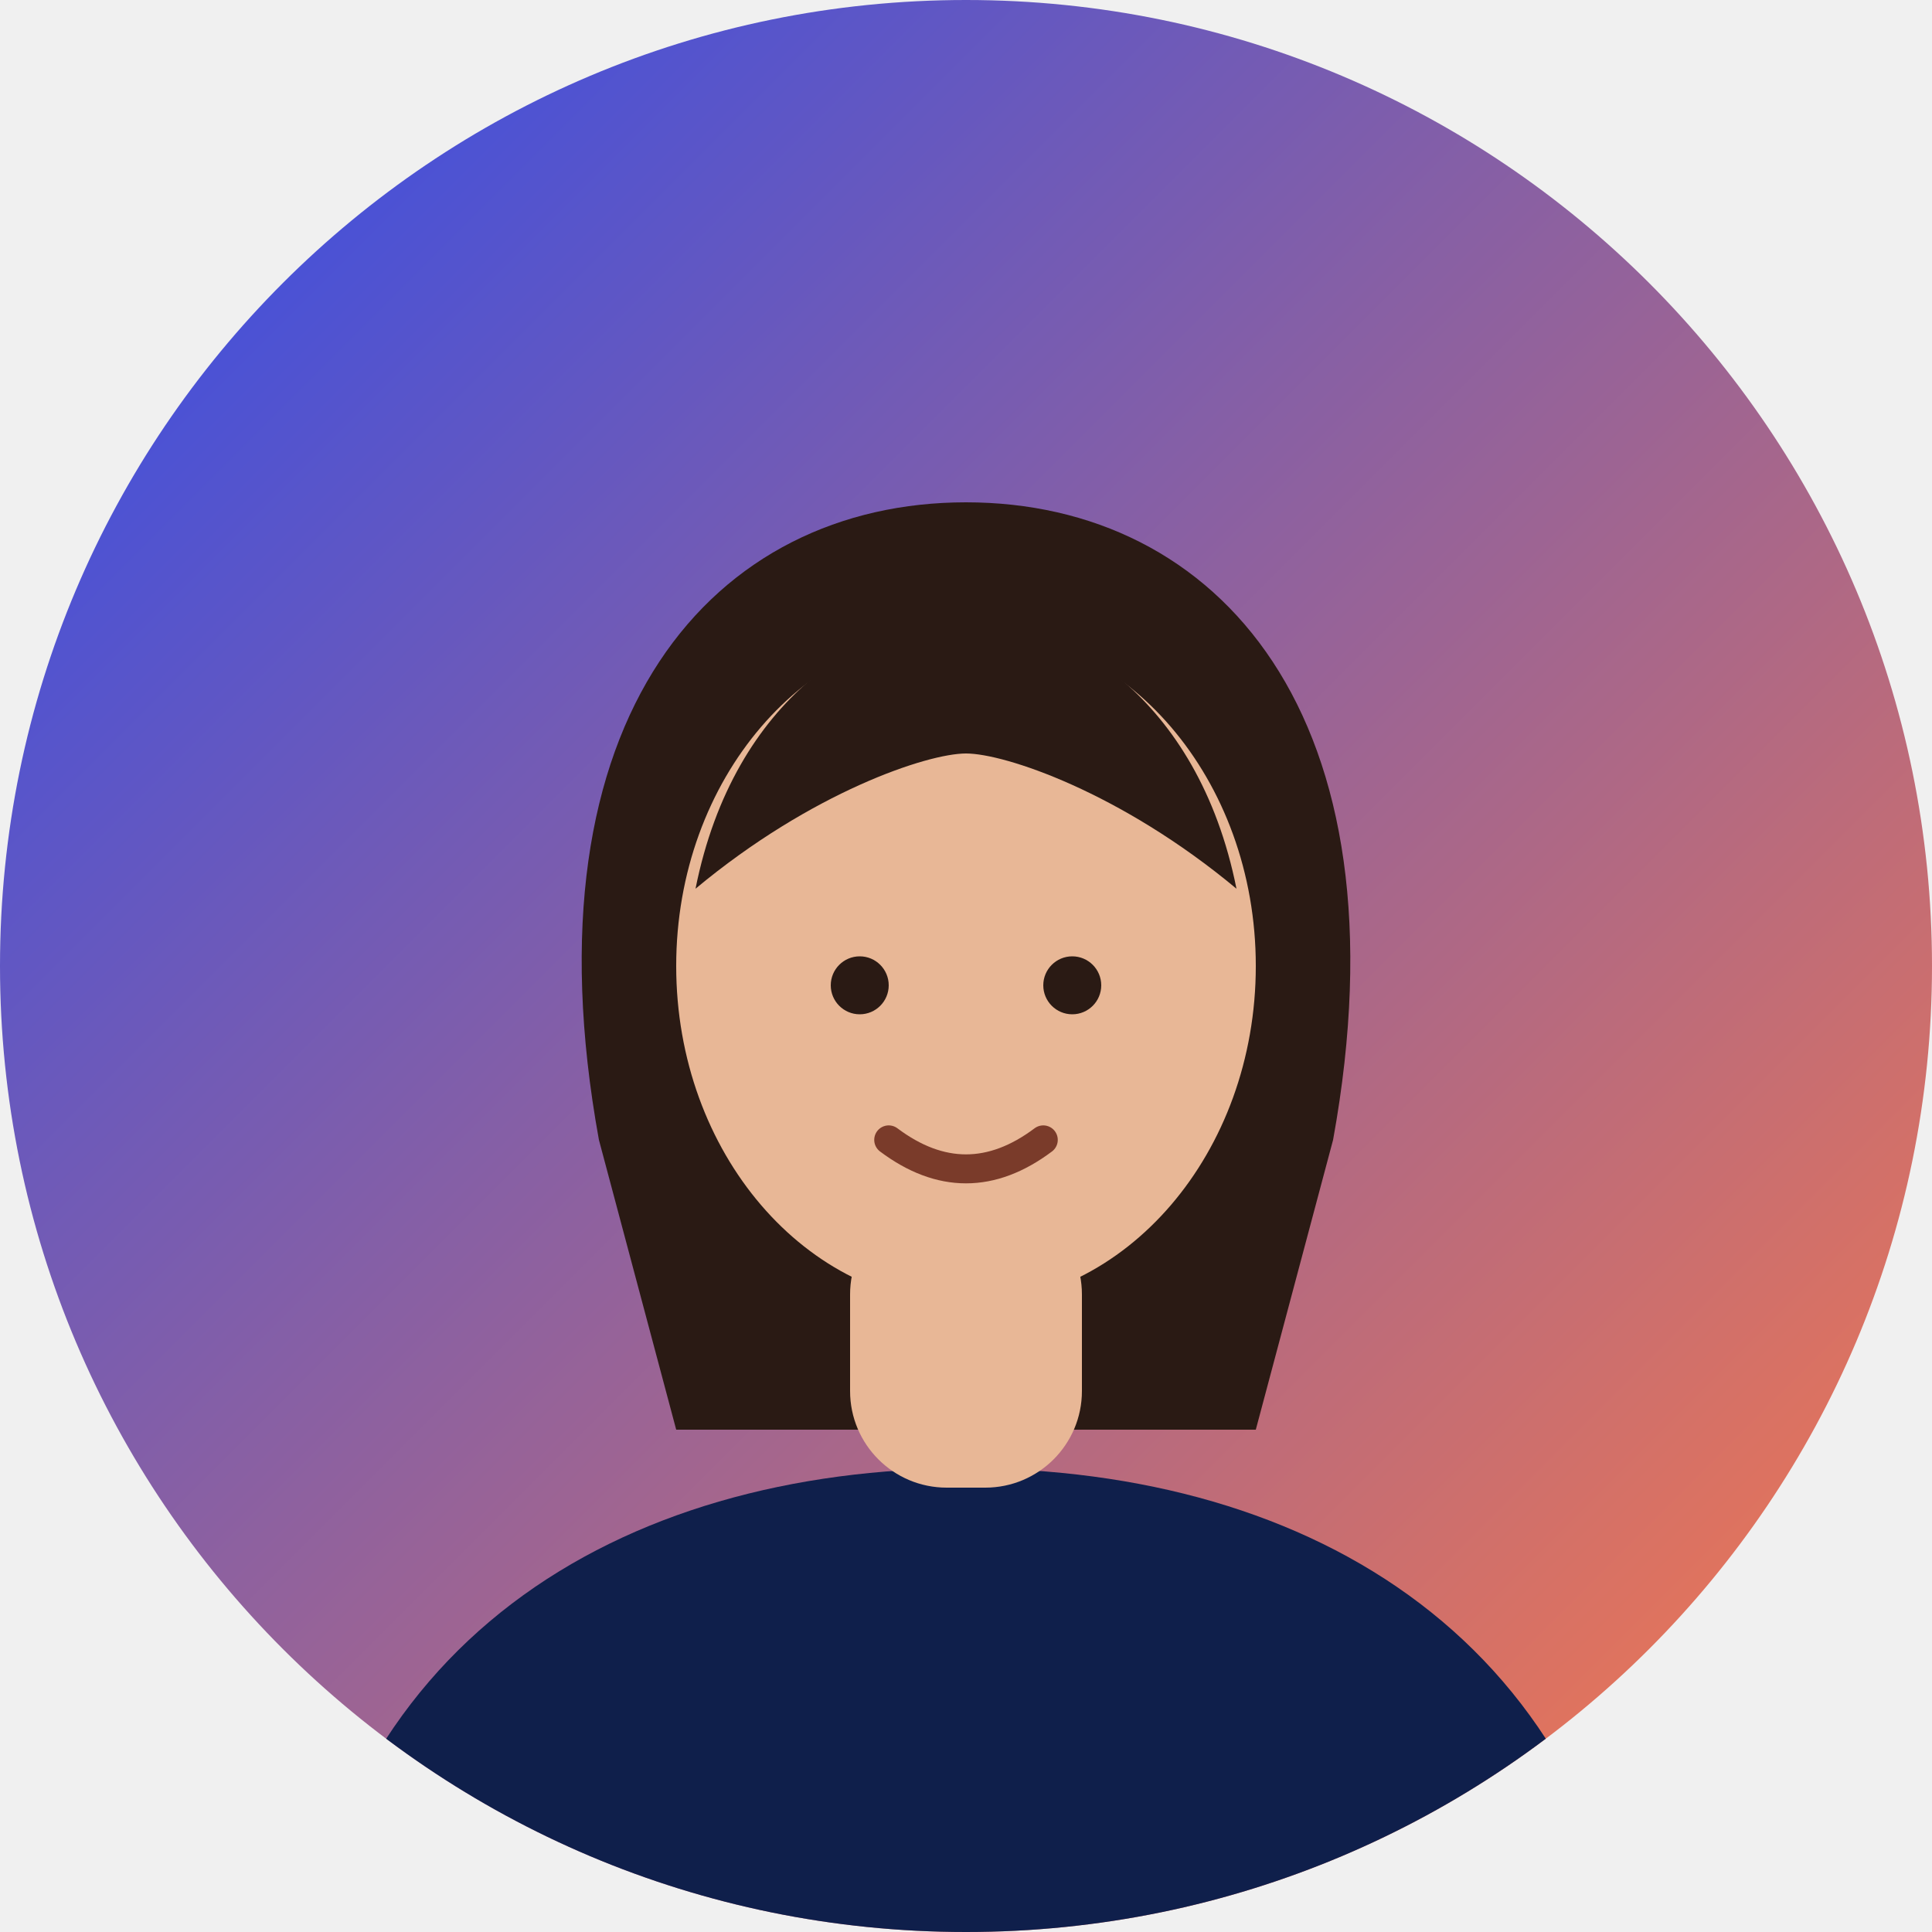
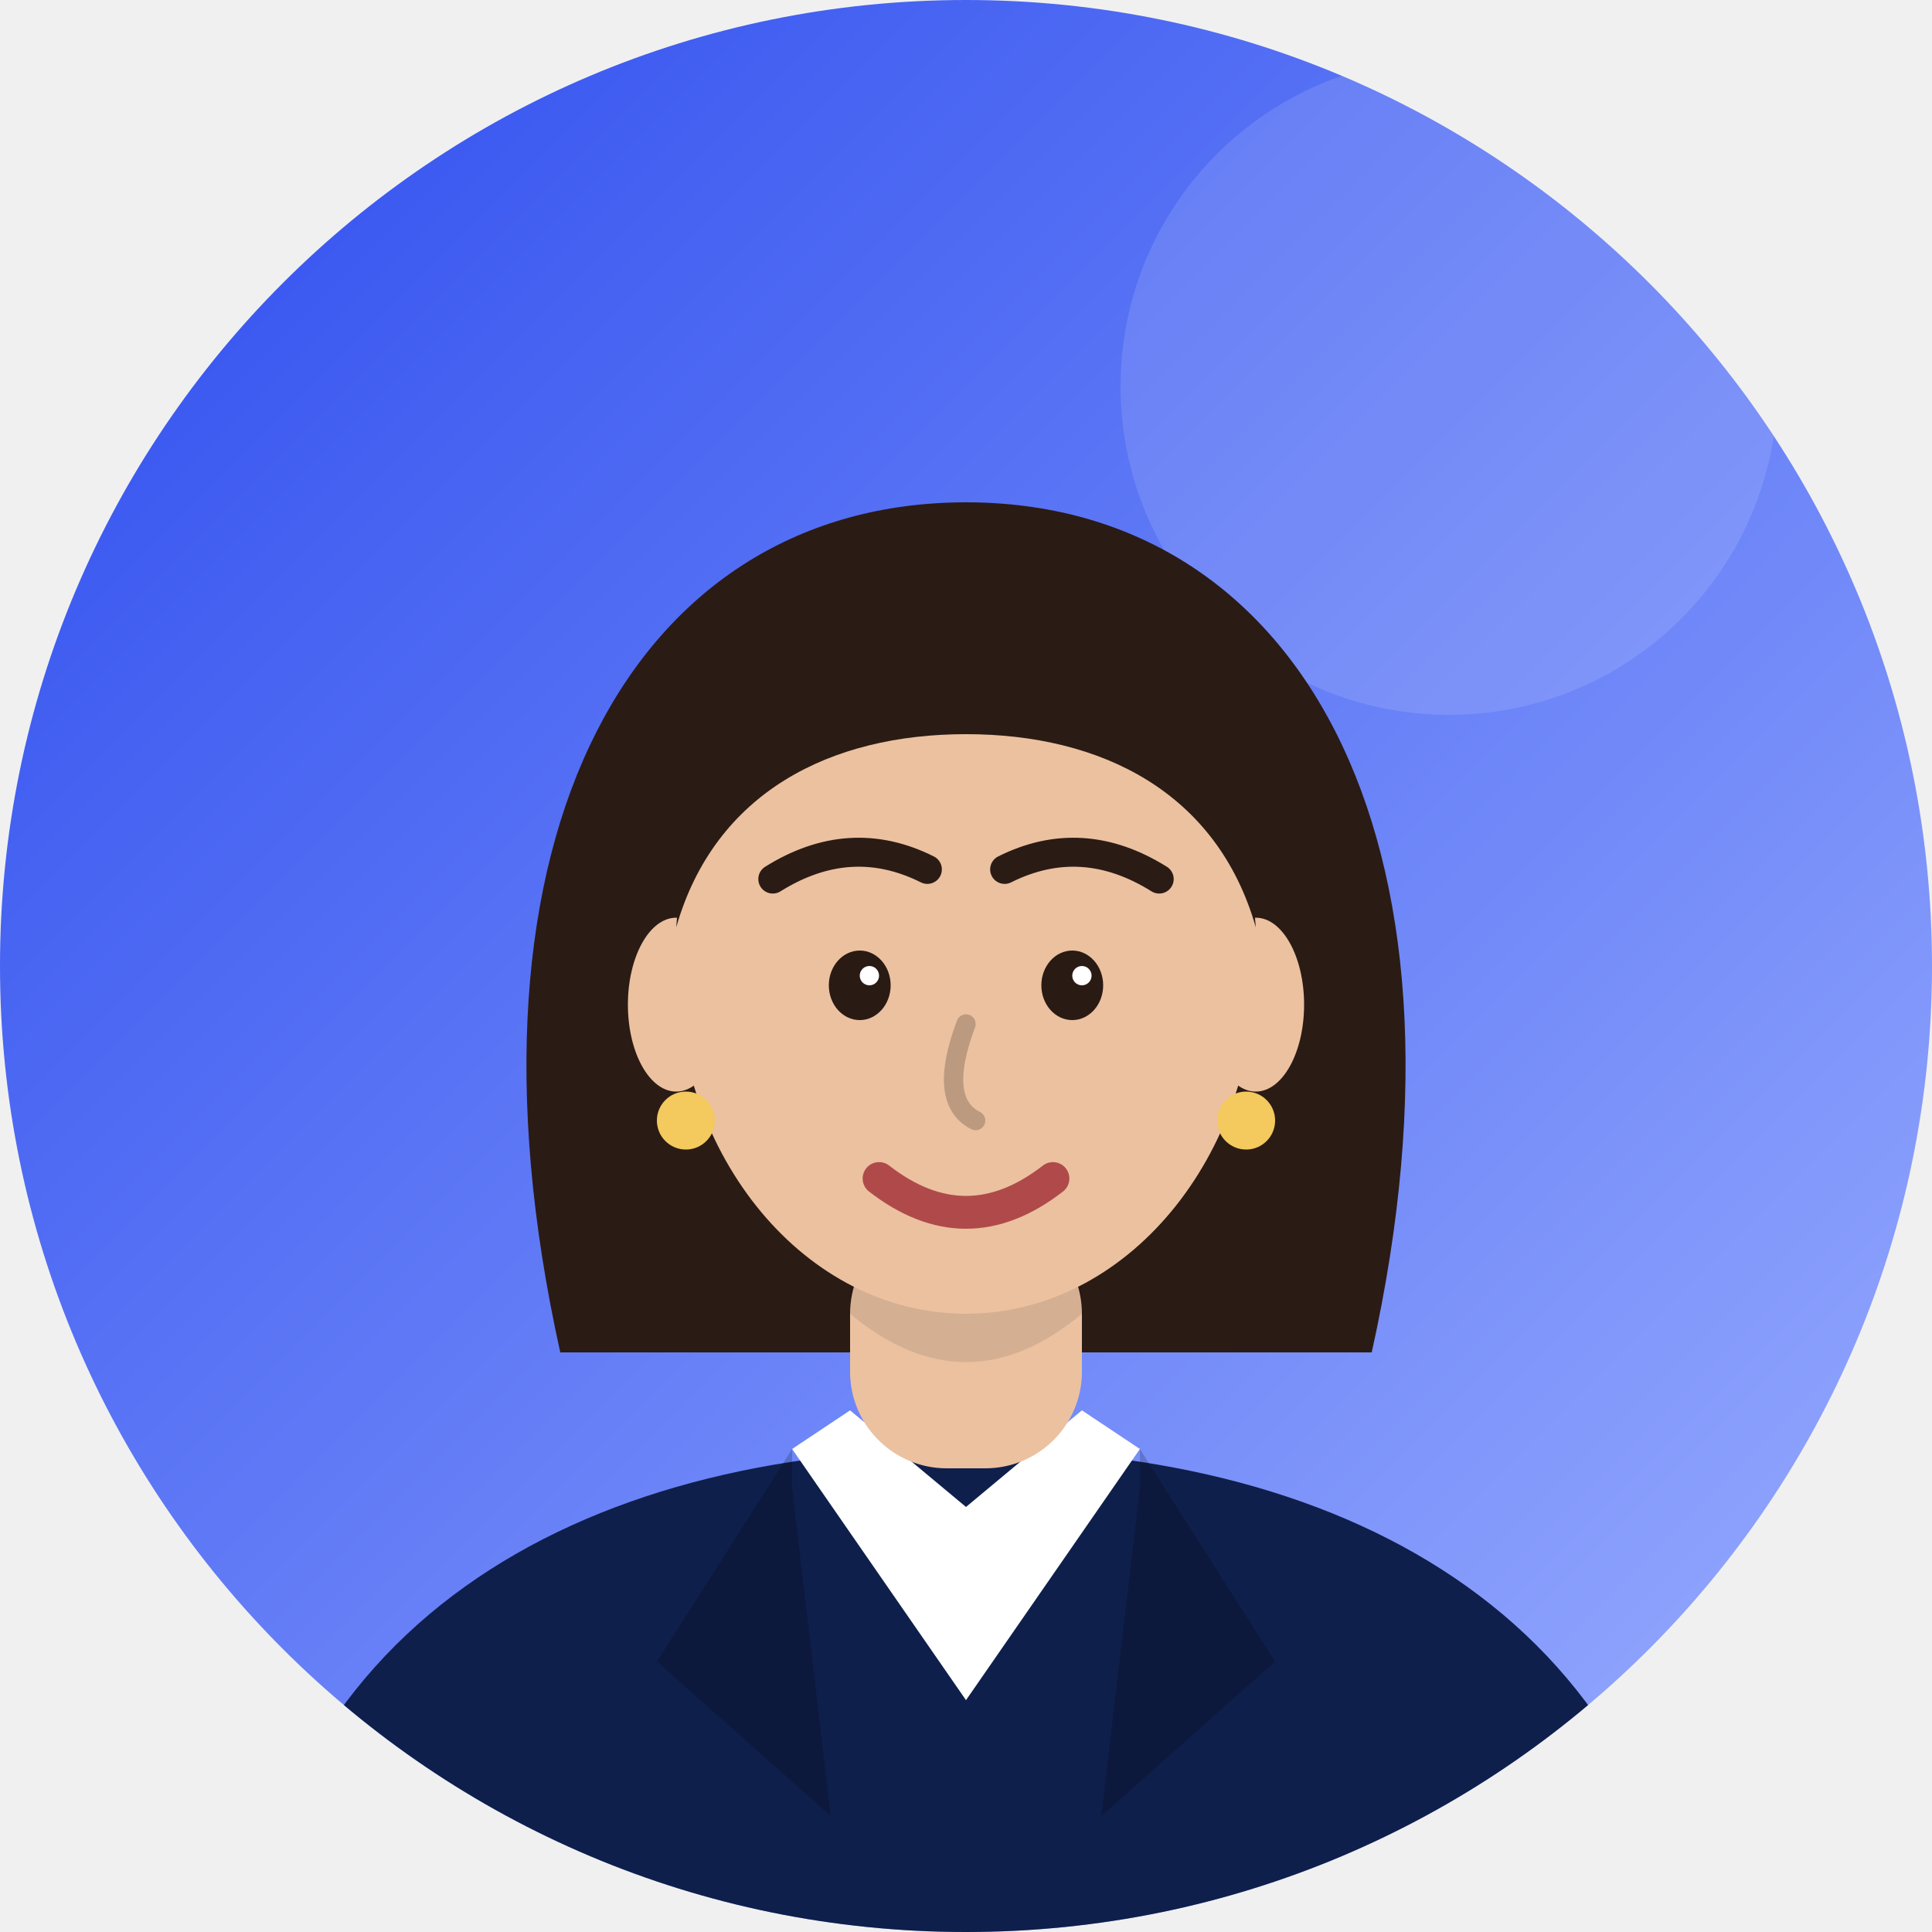
<svg xmlns="http://www.w3.org/2000/svg" viewBox="0 0 200 200" role="img" aria-label="Tatiana">
  <defs>
-     <linearGradient id="g" x1="0" y1="0" x2="1" y2="1">
+     <linearGradient id="gtatiana" x1="0" y1="0" x2="1" y2="1">
      <stop offset="0" stop-color="#2B4BEE" />
-       <stop offset="1" stop-color="#FF7A45" />
+       <stop offset="1" stop-color="#9DB0FF" />
    </linearGradient>
-     <clipPath id="c">
+     <clipPath id="ctatiana">
      <circle cx="100" cy="100" r="100" />
    </clipPath>
  </defs>
-   <g clip-path="url(#c)">
-     <rect width="200" height="200" fill="url(#g)" />
-     <path d="M62 118c-8-44 12-66 38-66s46 22 38 66l-8 30H70z" fill="#2a1a14" />
-     <path d="M30 210c4-40 34-58 70-58s66 18 70 58z" fill="#0F1F4B" />
-     <rect x="88" y="124" width="24" height="30" rx="10" fill="#E8B796" />
-     <ellipse cx="100" cy="100" rx="30" ry="35" fill="#E8B796" />
-     <path d="M72 92c4-20 18-28 28-28s24 8 28 28c-12-10-24-14-28-14s-16 4-28 14z" fill="#2a1a14" />
-     <circle cx="89" cy="102" r="3" fill="#2a1a14" />
-     <circle cx="111" cy="102" r="3" fill="#2a1a14" />
-     <path d="M92 118q8 6 16 0" stroke="#7a3b2a" stroke-width="3" fill="none" stroke-linecap="round" />
+   <g clip-path="url(#ctatiana)">
+     <rect width="200" height="200" fill="url(#gtatiana)" />
+     <circle cx="150" cy="40" r="34" fill="#ffffff" opacity=".12" />
+     <path d="M58 140c-12-54 8-88 42-88s54 34 42 88z" fill="#2b1b15" />
+     <path d="M24 210c3-42 36-60 76-60s73 18 76 60z" fill="#0F1F4B" />
+     <path d="M82 150l18 26 18-26-6-4-12 10-12-10z" fill="#ffffff" />
+     <path d="M82 150l-14 22 18 16-4-34zM118 150l14 22-18 16 4-34z" fill="#00000030" />
+     <rect x="88" y="126" width="24" height="26" rx="10" fill="#EBC1A0" />
+     <path d="M88 136q12 10 24 0v-6h-24z" fill="#00000018" />
+     <ellipse cx="70" cy="104" rx="5" ry="9" fill="#EBC1A0" />
+     <ellipse cx="130" cy="104" rx="5" ry="9" fill="#EBC1A0" />
+     <ellipse cx="100" cy="100" rx="30" ry="36" fill="#EBC1A0" />
+     <path d="M70 96c2-26 16-36 30-36s28 10 30 36c-4-14-16-20-30-20s-26 6-30 20z" fill="#2b1b15" />
+     <path d="M80 91q8-5 16-1M104 90q8-4 16 1" stroke="#2b1b15" stroke-width="3" fill="none" stroke-linecap="round" />
+     <ellipse cx="89" cy="102" rx="3.2" ry="3.6" fill="#2a1a14" />
+     <ellipse cx="111" cy="102" rx="3.2" ry="3.6" fill="#2a1a14" />
+     <circle cx="90" cy="101" r="1" fill="#fff" />
+     <circle cx="112" cy="101" r="1" fill="#fff" />
+     <path d="M100 106q-3 8 1 10" stroke="#00000033" stroke-width="2" fill="none" stroke-linecap="round" />
+     <circle cx="71" cy="116" r="3" fill="#F4C95D" />
+     <circle cx="129" cy="116" r="3" fill="#F4C95D" />
+     <path d="M91 122q9 7 18 0" stroke="#b04a4a" stroke-width="3.4" fill="none" stroke-linecap="round" />
  </g>
</svg>
